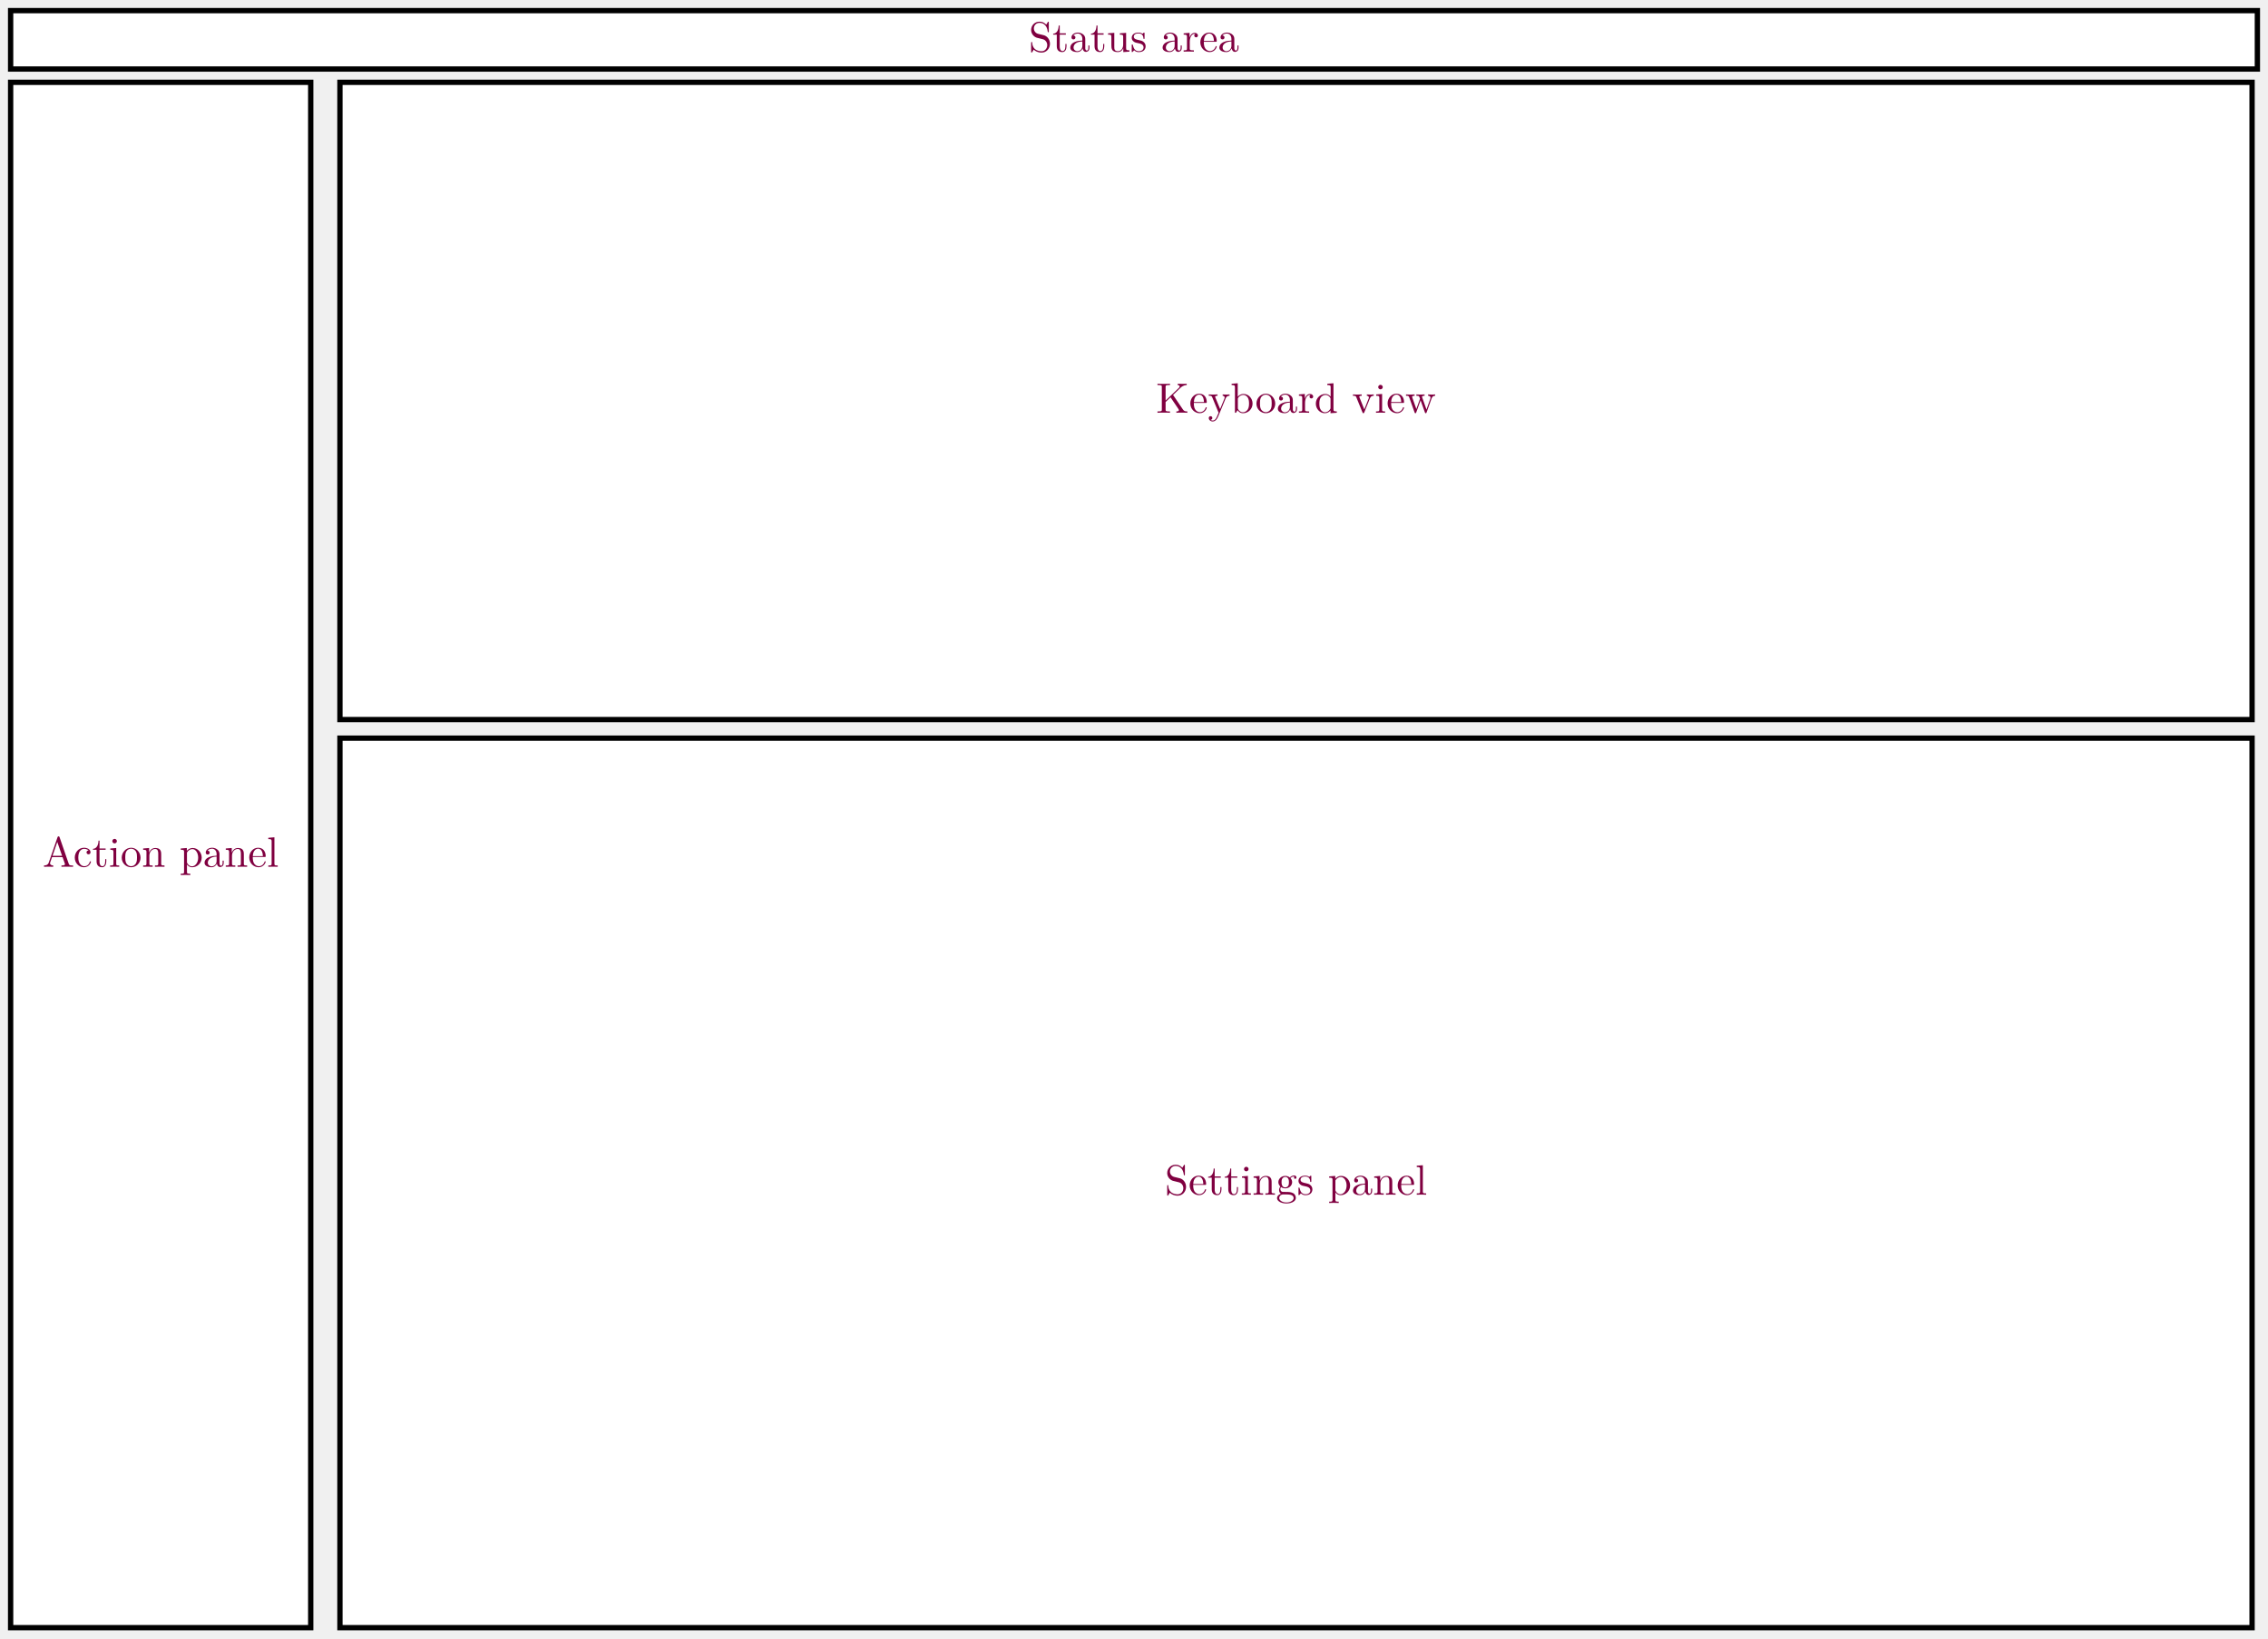
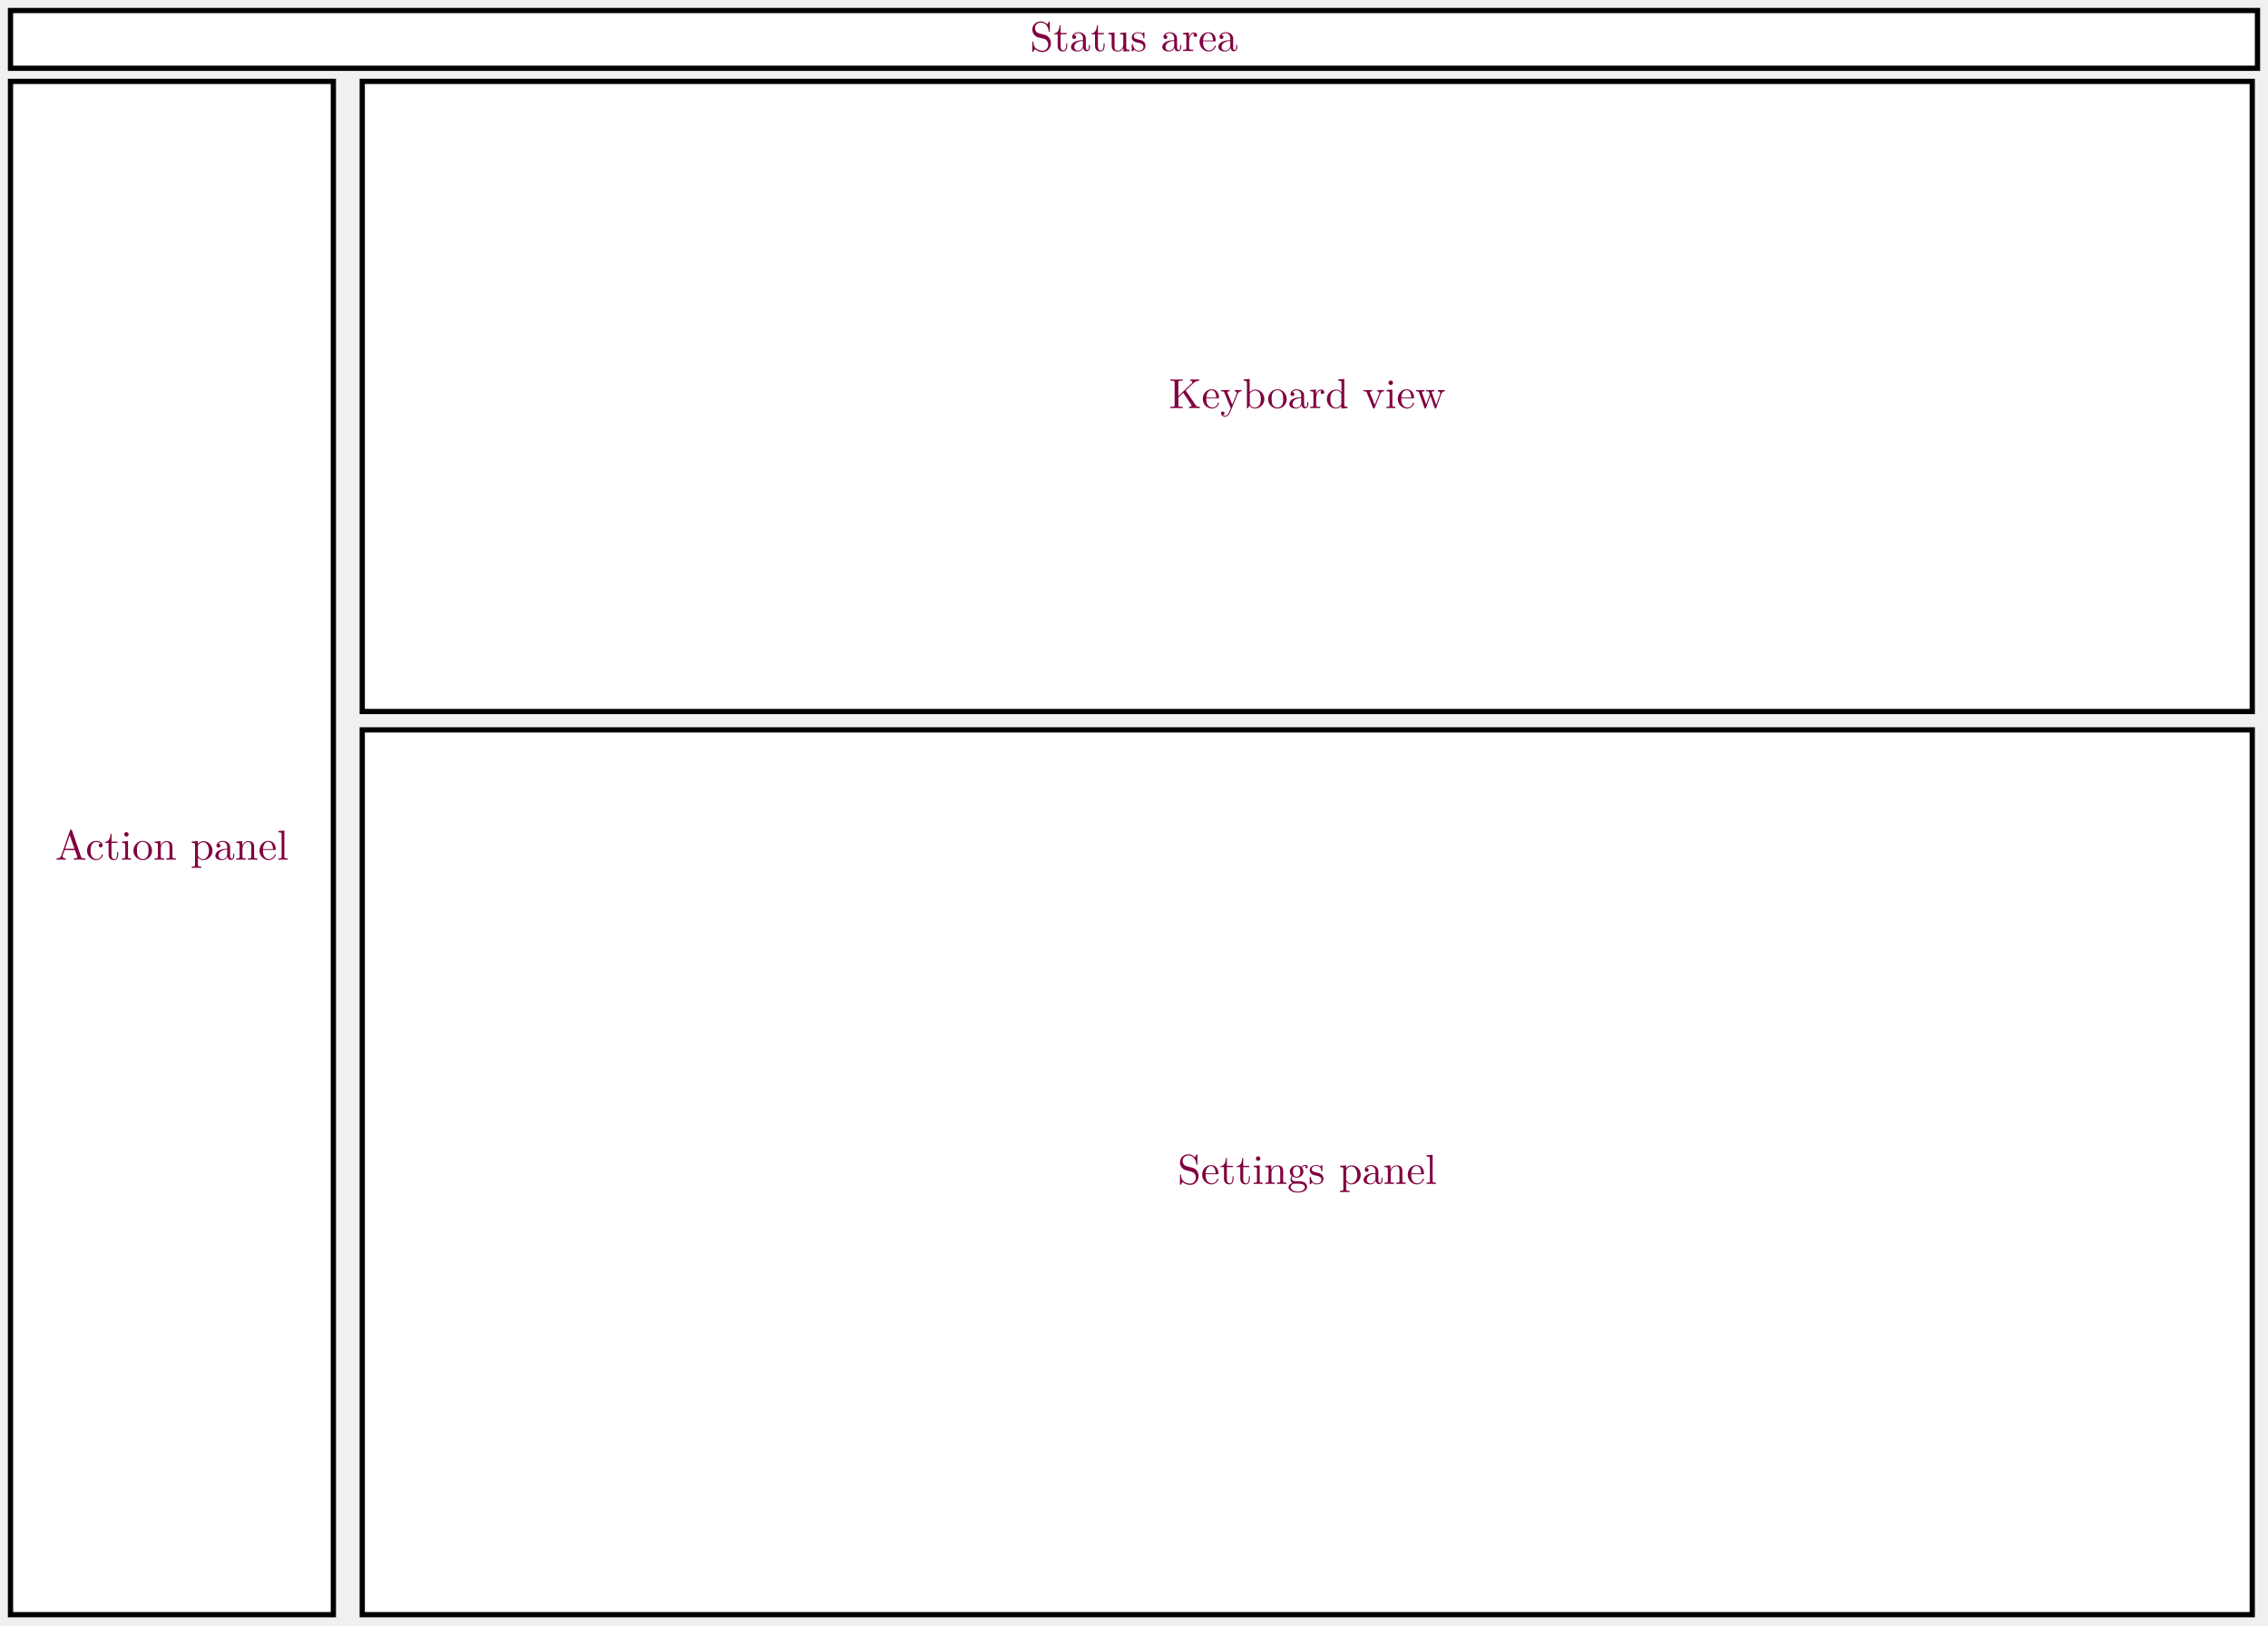
- <svg xmlns="http://www.w3.org/2000/svg" width="854.0" height="617.0" version="1.1">
+ <svg xmlns="http://www.w3.org/2000/svg" width="864.0" height="619.0" version="1.1">
  <style>
text
	{
	 font-size:16px;fill:#800040;font-family:"Latin Modern Roman",Serif;
	}
rect
	{
	 fill:#ffffff;stroke-width:2px,stroke:rgb(0,0,0)
	}
</style>
  <g transform="translate(4.0,31.0)">
-     <rect x="0" y="0" width="113.0" height="582.0" style="fill:#ffffff;stroke-width:2px;stroke:rgb(0,0,0)" />
-     <text x="56.5" y="291.0" text-anchor="middle" dominant-baseline="middle">Action panel</text>
+     <rect x="0" y="0" width="123.0" height="584.0" style="fill:#ffffff;stroke-width:2px;stroke:rgb(0,0,0)" />
+     <text x="61.5" y="292.0" text-anchor="middle" dominant-baseline="middle">Action panel</text>
  </g>
-   <g transform="translate(128.0,31.0)">
+   <g transform="translate(138.0,31.0)">
    <rect x="0" y="0" width="720.0" height="240.0" style="fill:#ffffff;stroke-width:2px;stroke:rgb(0,0,0)" />
    <text x="360.0" y="120.0" text-anchor="middle" dominant-baseline="middle">Keyboard view</text>
  </g>
-   <g transform="translate(128.0,278.0)">
-     <rect x="0" y="0" width="720.0" height="335.0" style="fill:#ffffff;stroke-width:2px;stroke:rgb(0,0,0)" />
-     <text x="360.0" y="167.5" text-anchor="middle" dominant-baseline="middle">Settings panel</text>
+   <g transform="translate(138.0,278.0)">
+     <rect x="0" y="0" width="720.0" height="337.0" style="fill:#ffffff;stroke-width:2px;stroke:rgb(0,0,0)" />
+     <text x="360.0" y="168.5" text-anchor="middle" dominant-baseline="middle">Settings panel</text>
  </g>
  <g transform="translate(4.0,4.0)">
-     <rect x="0" y="0" width="846.0" height="22.0" style="fill:#ffffff;stroke-width:2px;stroke:rgb(0,0,0)" />
-     <text x="423.0" y="11.0" text-anchor="middle" dominant-baseline="middle">Status area</text>
+     <rect x="0" y="0" width="856.0" height="22.0" style="fill:#ffffff;stroke-width:2px;stroke:rgb(0,0,0)" />
+     <text x="428.0" y="11.0" text-anchor="middle" dominant-baseline="middle">Status area</text>
  </g>
</svg>
